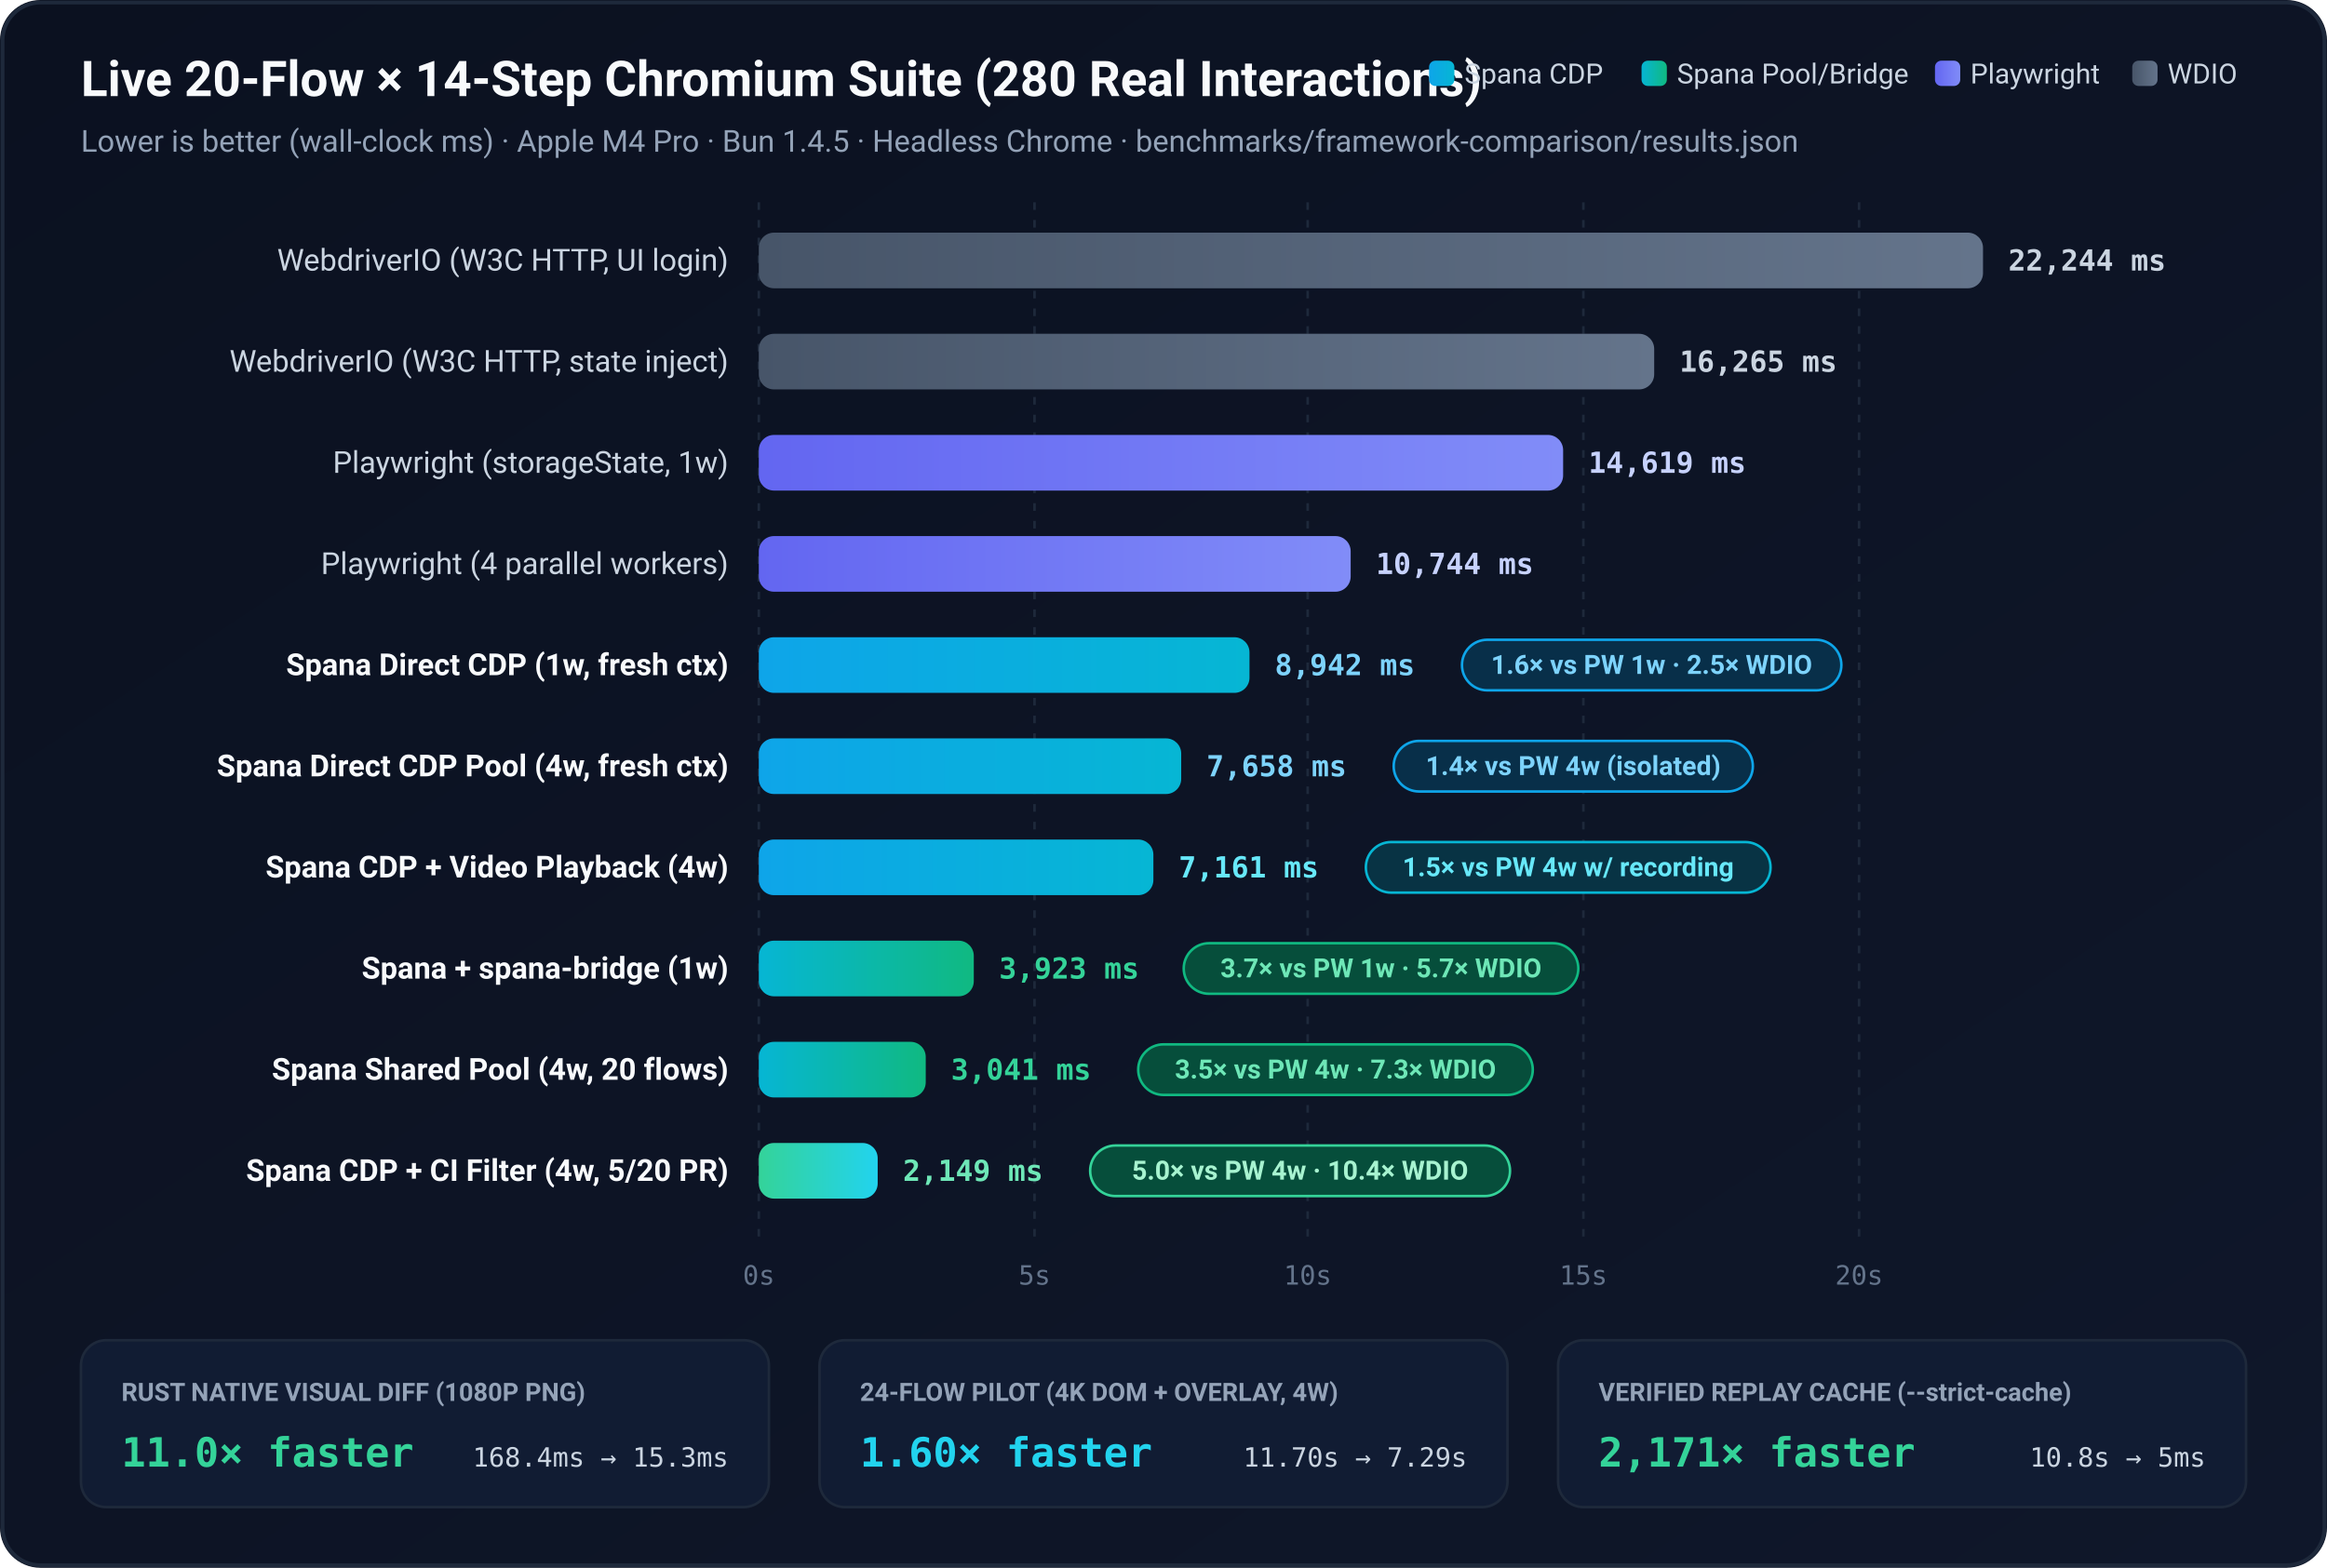
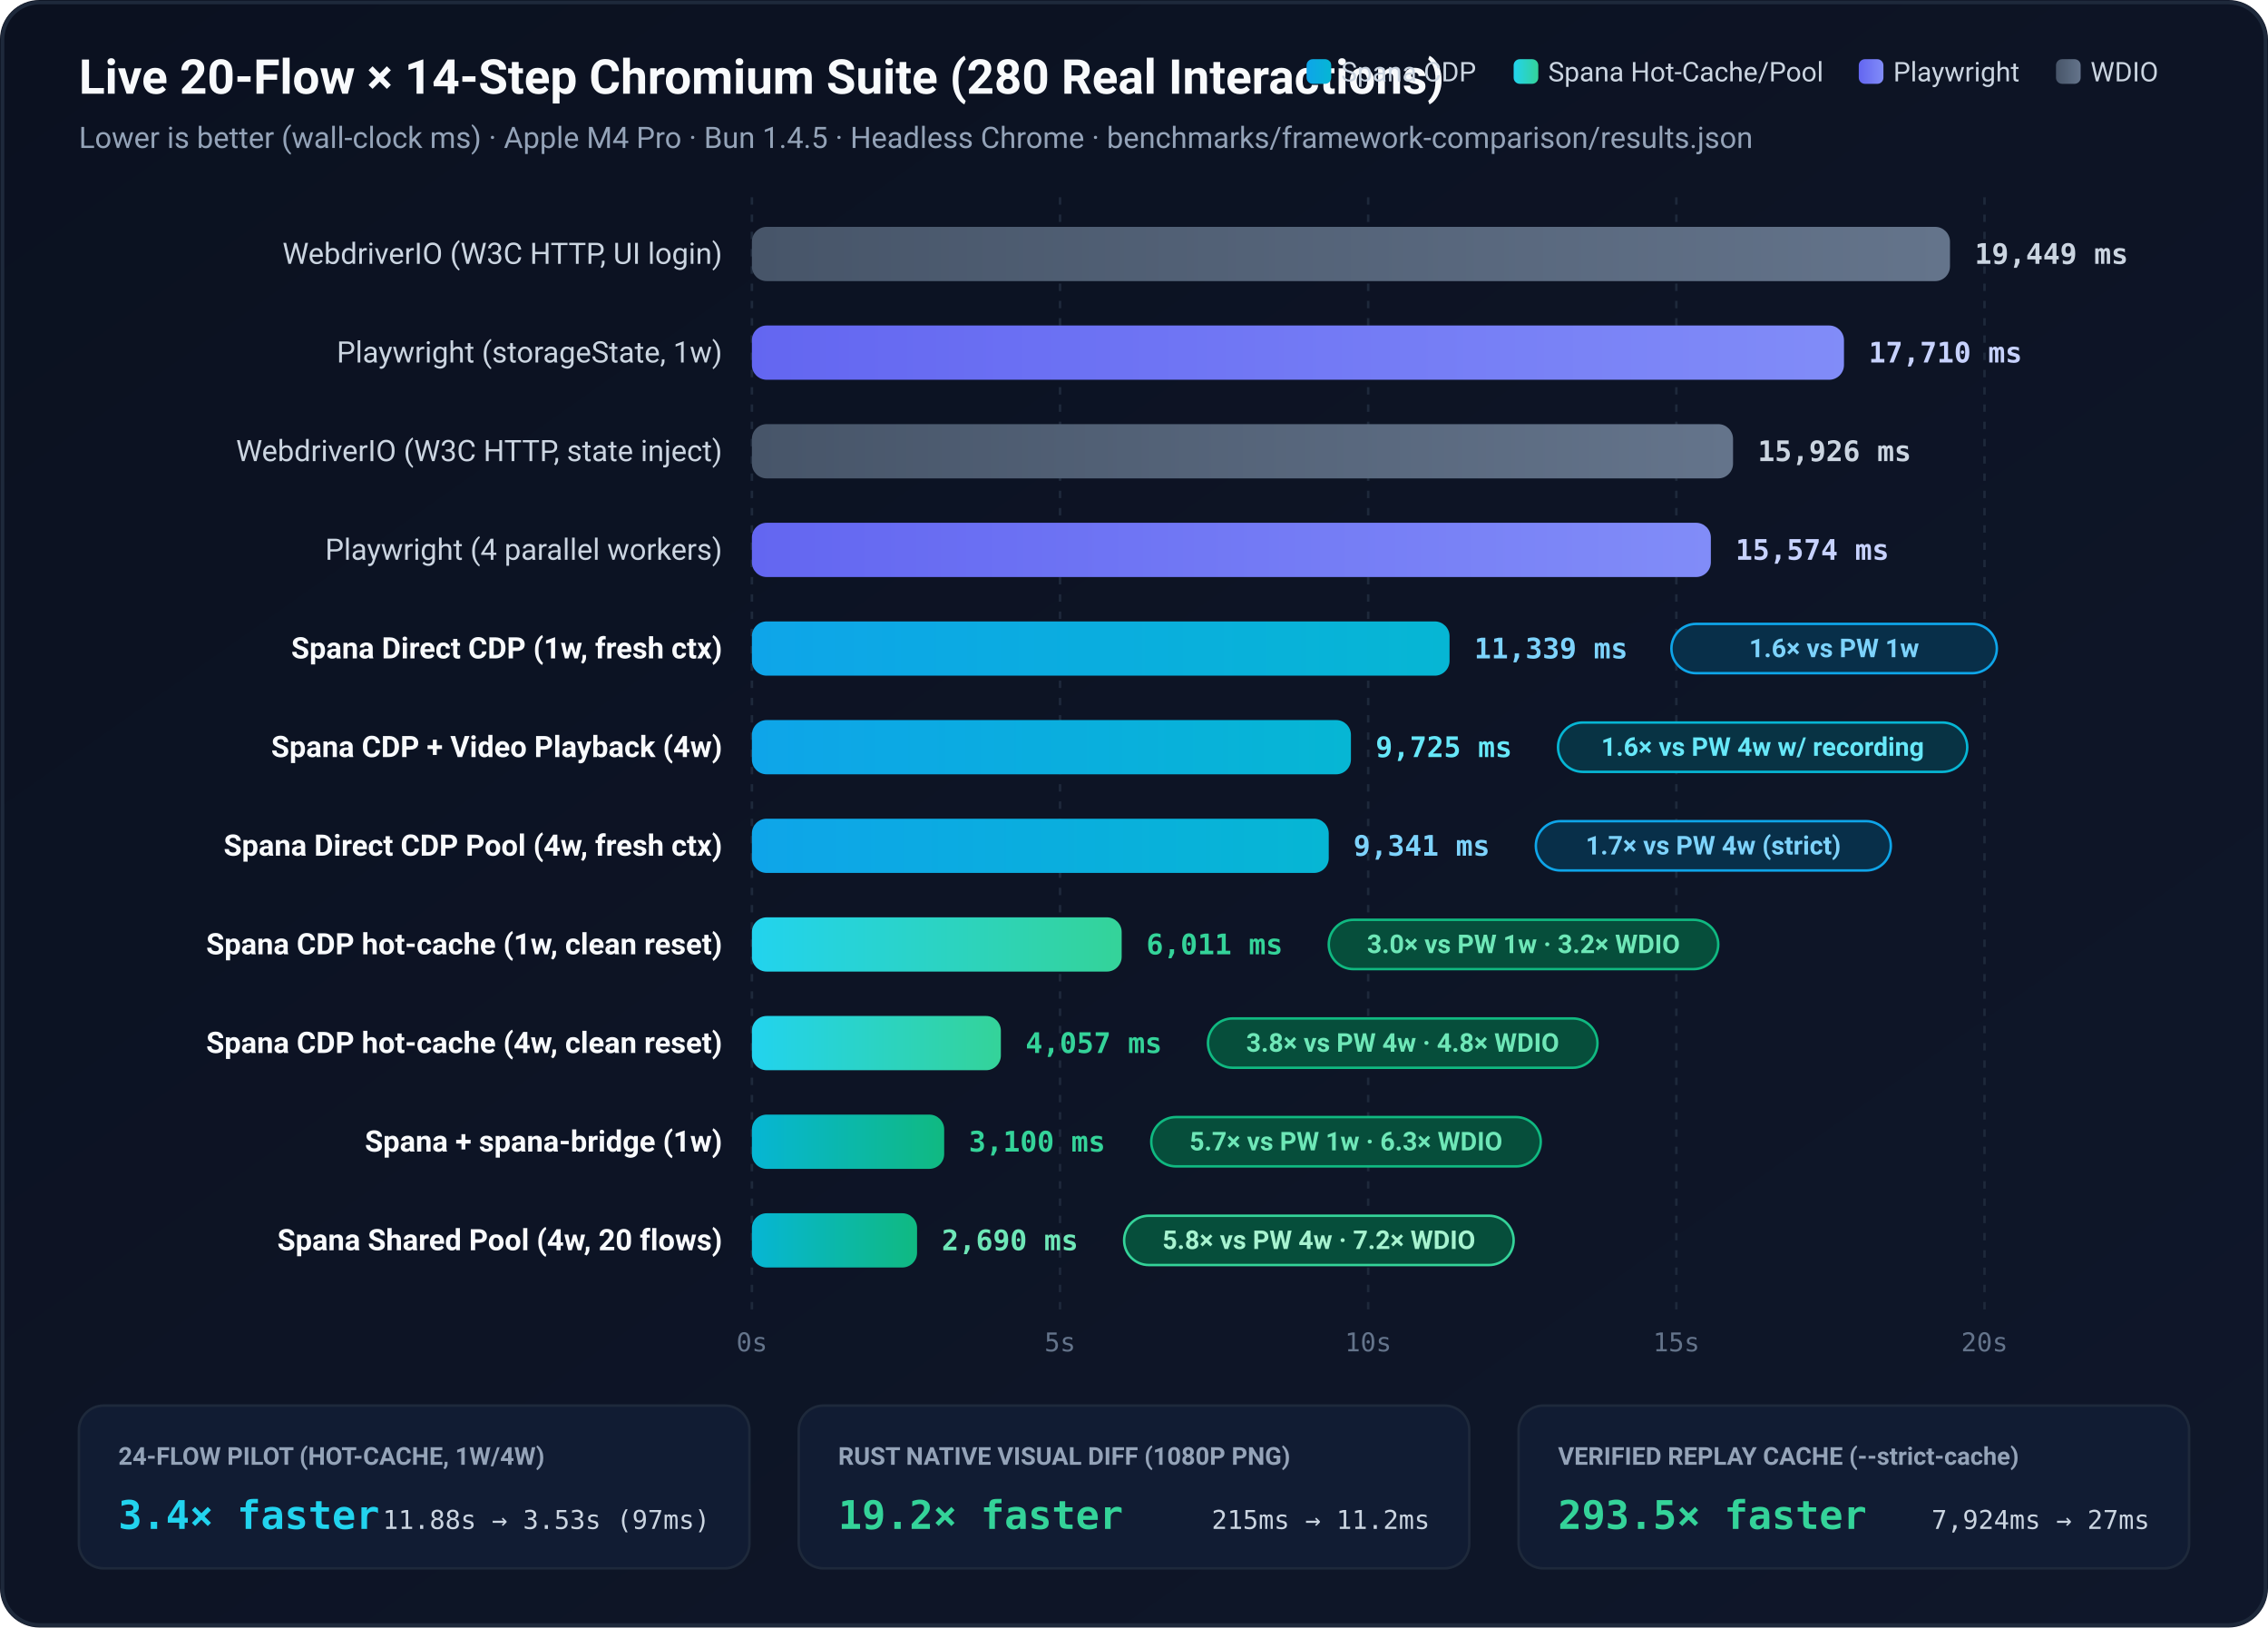
- <svg xmlns="http://www.w3.org/2000/svg" viewBox="0 0 920 620" width="920" height="620" role="img" aria-label="Spana v0.7 vs Playwright vs WebdriverIO benchmark chart">
+ <svg xmlns="http://www.w3.org/2000/svg" viewBox="0 0 920 660" width="920" height="660" role="img" aria-label="Spana v0.7 vs Playwright vs WebdriverIO benchmark chart">
  <defs>
    <linearGradient id="bg" x1="0" y1="0" x2="1" y2="1">
      <stop offset="0%" stop-color="#0b1120" />
      <stop offset="100%" stop-color="#0f172a" />
    </linearGradient>
    <linearGradient id="spanaBar" x1="0" y1="0" x2="1" y2="0">
      <stop offset="0%" stop-color="#06b6d4" />
      <stop offset="100%" stop-color="#10b981" />
    </linearGradient>
    <linearGradient id="cdpBar" x1="0" y1="0" x2="1" y2="0">
      <stop offset="0%" stop-color="#0ea5e9" />
      <stop offset="100%" stop-color="#06b6d4" />
    </linearGradient>
-     <linearGradient id="filterBar" x1="0" y1="0" x2="1" y2="0">
-       <stop offset="0%" stop-color="#34d399" />
-       <stop offset="100%" stop-color="#22d3ee" />
+     <linearGradient id="hotBar" x1="0" y1="0" x2="1" y2="0">
+       <stop offset="0%" stop-color="#22d3ee" />
+       <stop offset="100%" stop-color="#34d399" />
    </linearGradient>
    <linearGradient id="pwBar" x1="0" y1="0" x2="1" y2="0">
      <stop offset="0%" stop-color="#6366f1" />
      <stop offset="100%" stop-color="#818cf8" />
    </linearGradient>
    <linearGradient id="wdioBar" x1="0" y1="0" x2="1" y2="0">
      <stop offset="0%" stop-color="#475569" />
      <stop offset="100%" stop-color="#64748b" />
    </linearGradient>
  </defs>
-   <rect x="0" y="0" width="920" height="620" rx="16" fill="url(#bg)" />
-   <rect x="1" y="1" width="918" height="618" rx="15" fill="none" stroke="#1e293b" stroke-width="1.5" />
+   <rect x="0" y="0" width="920" height="660" rx="16" fill="url(#bg)" />
+   <rect x="1" y="1" width="918" height="658" rx="15" fill="none" stroke="#1e293b" stroke-width="1.5" />
  <text x="32" y="38" fill="#f8fafc" font-family="-apple-system,BlinkMacSystemFont,'Segoe UI',Roboto,sans-serif" font-size="19.5" font-weight="700">Live 20-Flow × 14-Step Chromium Suite (280 Real Interactions)</text>
  <text x="32" y="60" fill="#94a3b8" font-family="-apple-system,BlinkMacSystemFont,'Segoe UI',Roboto,sans-serif" font-size="12">Lower is better (wall-clock ms) · Apple M4 Pro · Bun 1.4.5 · Headless Chrome · benchmarks/framework-comparison/results.json</text>
-   <g transform="translate(565, 24)" font-family="-apple-system,BlinkMacSystemFont,'Segoe UI',Roboto,sans-serif" font-size="11" fill="#cbd5e1">
+   <g transform="translate(530, 24)" font-family="-apple-system,BlinkMacSystemFont,'Segoe UI',Roboto,sans-serif" font-size="11" fill="#cbd5e1">
    <rect x="0" y="0" width="10" height="10" rx="2.5" fill="url(#cdpBar)" />
    <text x="14" y="9">Spana CDP</text>
-     <rect x="84" y="0" width="10" height="10" rx="2.5" fill="url(#spanaBar)" />
-     <text x="98" y="9">Spana Pool/Bridge</text>
-     <rect x="200" y="0" width="10" height="10" rx="2.5" fill="url(#pwBar)" />
-     <text x="214" y="9">Playwright</text>
-     <rect x="278" y="0" width="10" height="10" rx="2.5" fill="url(#wdioBar)" />
-     <text x="292" y="9">WDIO</text>
+     <rect x="84" y="0" width="10" height="10" rx="2.5" fill="url(#hotBar)" />
+     <text x="98" y="9">Spana Hot-Cache/Pool</text>
+     <rect x="224" y="0" width="10" height="10" rx="2.5" fill="url(#pwBar)" />
+     <text x="238" y="9">Playwright</text>
+     <rect x="304" y="0" width="10" height="10" rx="2.5" fill="url(#wdioBar)" />
+     <text x="318" y="9">WDIO</text>
  </g>
  <g stroke="#1e293b" stroke-width="1" stroke-dasharray="3,4">
-     <line x1="300" y1="80" x2="300" y2="492" />
-     <line x1="409" y1="80" x2="409" y2="492" />
-     <line x1="517" y1="80" x2="517" y2="492" />
-     <line x1="626" y1="80" x2="626" y2="492" />
-     <line x1="735" y1="80" x2="735" y2="492" />
+     <line x1="305" y1="80" x2="305" y2="532" />
+     <line x1="430" y1="80" x2="430" y2="532" />
+     <line x1="555" y1="80" x2="555" y2="532" />
+     <line x1="680" y1="80" x2="680" y2="532" />
+     <line x1="805" y1="80" x2="805" y2="532" />
  </g>
  <g fill="#64748b" font-family="ui-monospace,SFMono-Regular,Menlo,monospace" font-size="10.5" text-anchor="middle">
-     <text x="300" y="508">0s</text>
-     <text x="409" y="508">5s</text>
-     <text x="517" y="508">10s</text>
-     <text x="626" y="508">15s</text>
-     <text x="735" y="508">20s</text>
+     <text x="305" y="548">0s</text>
+     <text x="430" y="548">5s</text>
+     <text x="555" y="548">10s</text>
+     <text x="680" y="548">15s</text>
+     <text x="805" y="548">20s</text>
  </g>
  <g transform="translate(0, 90)">
-     <text x="288" y="17" fill="#cbd5e1" font-family="-apple-system,BlinkMacSystemFont,'Segoe UI',Roboto,sans-serif" font-size="12" text-anchor="end">WebdriverIO (W3C HTTP, UI login)</text>
-     <rect x="300" y="2" width="484" height="22" rx="6" fill="url(#wdioBar)" />
-     <text x="794" y="17" fill="#cbd5e1" font-family="ui-monospace,SFMono-Regular,Menlo,monospace" font-size="11.5" font-weight="600">22,244 ms</text>
+     <text x="293" y="17" fill="#cbd5e1" font-family="-apple-system,BlinkMacSystemFont,'Segoe UI',Roboto,sans-serif" font-size="12" text-anchor="end">WebdriverIO (W3C HTTP, UI login)</text>
+     <rect x="305" y="2" width="486" height="22" rx="6" fill="url(#wdioBar)" />
+     <text x="801" y="17" fill="#cbd5e1" font-family="ui-monospace,SFMono-Regular,Menlo,monospace" font-size="11.5" font-weight="600">19,449 ms</text>
  </g>
  <g transform="translate(0, 130)">
-     <text x="288" y="17" fill="#cbd5e1" font-family="-apple-system,BlinkMacSystemFont,'Segoe UI',Roboto,sans-serif" font-size="12" text-anchor="end">WebdriverIO (W3C HTTP, state inject)</text>
-     <rect x="300" y="2" width="354" height="22" rx="6" fill="url(#wdioBar)" />
-     <text x="664" y="17" fill="#cbd5e1" font-family="ui-monospace,SFMono-Regular,Menlo,monospace" font-size="11.5" font-weight="600">16,265 ms</text>
+     <text x="293" y="17" fill="#cbd5e1" font-family="-apple-system,BlinkMacSystemFont,'Segoe UI',Roboto,sans-serif" font-size="12" text-anchor="end">Playwright (storageState, 1w)</text>
+     <rect x="305" y="2" width="443" height="22" rx="6" fill="url(#pwBar)" />
+     <text x="758" y="17" fill="#c7d2fe" font-family="ui-monospace,SFMono-Regular,Menlo,monospace" font-size="11.5" font-weight="600">17,710 ms</text>
  </g>
  <g transform="translate(0, 170)">
-     <text x="288" y="17" fill="#cbd5e1" font-family="-apple-system,BlinkMacSystemFont,'Segoe UI',Roboto,sans-serif" font-size="12" text-anchor="end">Playwright (storageState, 1w)</text>
-     <rect x="300" y="2" width="318" height="22" rx="6" fill="url(#pwBar)" />
-     <text x="628" y="17" fill="#c7d2fe" font-family="ui-monospace,SFMono-Regular,Menlo,monospace" font-size="11.5" font-weight="600">14,619 ms</text>
+     <text x="293" y="17" fill="#cbd5e1" font-family="-apple-system,BlinkMacSystemFont,'Segoe UI',Roboto,sans-serif" font-size="12" text-anchor="end">WebdriverIO (W3C HTTP, state inject)</text>
+     <rect x="305" y="2" width="398" height="22" rx="6" fill="url(#wdioBar)" />
+     <text x="713" y="17" fill="#cbd5e1" font-family="ui-monospace,SFMono-Regular,Menlo,monospace" font-size="11.5" font-weight="600">15,926 ms</text>
  </g>
  <g transform="translate(0, 210)">
-     <text x="288" y="17" fill="#cbd5e1" font-family="-apple-system,BlinkMacSystemFont,'Segoe UI',Roboto,sans-serif" font-size="12" text-anchor="end">Playwright (4 parallel workers)</text>
-     <rect x="300" y="2" width="234" height="22" rx="6" fill="url(#pwBar)" />
-     <text x="544" y="17" fill="#c7d2fe" font-family="ui-monospace,SFMono-Regular,Menlo,monospace" font-size="11.5" font-weight="600">10,744 ms</text>
+     <text x="293" y="17" fill="#cbd5e1" font-family="-apple-system,BlinkMacSystemFont,'Segoe UI',Roboto,sans-serif" font-size="12" text-anchor="end">Playwright (4 parallel workers)</text>
+     <rect x="305" y="2" width="389" height="22" rx="6" fill="url(#pwBar)" />
+     <text x="704" y="17" fill="#c7d2fe" font-family="ui-monospace,SFMono-Regular,Menlo,monospace" font-size="11.5" font-weight="600">15,574 ms</text>
  </g>
  <g transform="translate(0, 250)">
-     <text x="288" y="17" fill="#f8fafc" font-family="-apple-system,BlinkMacSystemFont,'Segoe UI',Roboto,sans-serif" font-size="12" font-weight="600" text-anchor="end">Spana Direct CDP (1w, fresh ctx)</text>
-     <rect x="300" y="2" width="194" height="22" rx="6" fill="url(#cdpBar)" />
-     <text x="504" y="17" fill="#7dd3fc" font-family="ui-monospace,SFMono-Regular,Menlo,monospace" font-size="11.5" font-weight="700">8,942 ms</text>
-     <rect x="578" y="3" width="150" height="20" rx="10" fill="#082f49" stroke="#0ea5e9" stroke-width="1" />
-     <text x="653" y="16.5" fill="#7dd3fc" font-family="-apple-system,BlinkMacSystemFont,'Segoe UI',Roboto,sans-serif" font-size="10.5" font-weight="600" text-anchor="middle">1.6× vs PW 1w · 2.5× WDIO</text>
+     <text x="293" y="17" fill="#f8fafc" font-family="-apple-system,BlinkMacSystemFont,'Segoe UI',Roboto,sans-serif" font-size="12" font-weight="600" text-anchor="end">Spana Direct CDP (1w, fresh ctx)</text>
+     <rect x="305" y="2" width="283" height="22" rx="6" fill="url(#cdpBar)" />
+     <text x="598" y="17" fill="#7dd3fc" font-family="ui-monospace,SFMono-Regular,Menlo,monospace" font-size="11.5" font-weight="700">11,339 ms</text>
+     <rect x="678" y="3" width="132" height="20" rx="10" fill="#082f49" stroke="#0ea5e9" stroke-width="1" />
+     <text x="744" y="16.5" fill="#7dd3fc" font-family="-apple-system,BlinkMacSystemFont,'Segoe UI',Roboto,sans-serif" font-size="10.5" font-weight="600" text-anchor="middle">1.6× vs PW 1w</text>
  </g>
  <g transform="translate(0, 290)">
-     <text x="288" y="17" fill="#f8fafc" font-family="-apple-system,BlinkMacSystemFont,'Segoe UI',Roboto,sans-serif" font-size="12" font-weight="600" text-anchor="end">Spana Direct CDP Pool (4w, fresh ctx)</text>
-     <rect x="300" y="2" width="167" height="22" rx="6" fill="url(#cdpBar)" />
-     <text x="477" y="17" fill="#7dd3fc" font-family="ui-monospace,SFMono-Regular,Menlo,monospace" font-size="11.5" font-weight="700">7,658 ms</text>
-     <rect x="551" y="3" width="142" height="20" rx="10" fill="#082f49" stroke="#0ea5e9" stroke-width="1" />
-     <text x="622" y="16.5" fill="#7dd3fc" font-family="-apple-system,BlinkMacSystemFont,'Segoe UI',Roboto,sans-serif" font-size="10.5" font-weight="600" text-anchor="middle">1.4× vs PW 4w (isolated)</text>
+     <text x="293" y="17" fill="#f8fafc" font-family="-apple-system,BlinkMacSystemFont,'Segoe UI',Roboto,sans-serif" font-size="12" font-weight="600" text-anchor="end">Spana CDP + Video Playback (4w)</text>
+     <rect x="305" y="2" width="243" height="22" rx="6" fill="url(#cdpBar)" />
+     <text x="558" y="17" fill="#67e8f9" font-family="ui-monospace,SFMono-Regular,Menlo,monospace" font-size="11.5" font-weight="700">9,725 ms</text>
+     <rect x="632" y="3" width="166" height="20" rx="10" fill="#083344" stroke="#06b6d4" stroke-width="1" />
+     <text x="715" y="16.5" fill="#67e8f9" font-family="-apple-system,BlinkMacSystemFont,'Segoe UI',Roboto,sans-serif" font-size="10.5" font-weight="600" text-anchor="middle">1.6× vs PW 4w w/ recording</text>
  </g>
  <g transform="translate(0, 330)">
-     <text x="288" y="17" fill="#f8fafc" font-family="-apple-system,BlinkMacSystemFont,'Segoe UI',Roboto,sans-serif" font-size="12" font-weight="600" text-anchor="end">Spana CDP + Video Playback (4w)</text>
-     <rect x="300" y="2" width="156" height="22" rx="6" fill="url(#cdpBar)" />
-     <text x="466" y="17" fill="#67e8f9" font-family="ui-monospace,SFMono-Regular,Menlo,monospace" font-size="11.5" font-weight="700">7,161 ms</text>
-     <rect x="540" y="3" width="160" height="20" rx="10" fill="#083344" stroke="#06b6d4" stroke-width="1" />
-     <text x="620" y="16.5" fill="#67e8f9" font-family="-apple-system,BlinkMacSystemFont,'Segoe UI',Roboto,sans-serif" font-size="10.5" font-weight="600" text-anchor="middle">1.5× vs PW 4w w/ recording</text>
+     <text x="293" y="17" fill="#f8fafc" font-family="-apple-system,BlinkMacSystemFont,'Segoe UI',Roboto,sans-serif" font-size="12" font-weight="600" text-anchor="end">Spana Direct CDP Pool (4w, fresh ctx)</text>
+     <rect x="305" y="2" width="234" height="22" rx="6" fill="url(#cdpBar)" />
+     <text x="549" y="17" fill="#7dd3fc" font-family="ui-monospace,SFMono-Regular,Menlo,monospace" font-size="11.5" font-weight="700">9,341 ms</text>
+     <rect x="623" y="3" width="144" height="20" rx="10" fill="#082f49" stroke="#0ea5e9" stroke-width="1" />
+     <text x="695" y="16.5" fill="#7dd3fc" font-family="-apple-system,BlinkMacSystemFont,'Segoe UI',Roboto,sans-serif" font-size="10.5" font-weight="600" text-anchor="middle">1.7× vs PW 4w (strict)</text>
  </g>
  <g transform="translate(0, 370)">
-     <text x="288" y="17" fill="#f8fafc" font-family="-apple-system,BlinkMacSystemFont,'Segoe UI',Roboto,sans-serif" font-size="12" font-weight="600" text-anchor="end">Spana + spana-bridge (1w)</text>
-     <rect x="300" y="2" width="85" height="22" rx="6" fill="url(#spanaBar)" />
-     <text x="395" y="17" fill="#34d399" font-family="ui-monospace,SFMono-Regular,Menlo,monospace" font-size="11.5" font-weight="700">3,923 ms</text>
-     <rect x="468" y="3" width="156" height="20" rx="10" fill="#064e3b" stroke="#10b981" stroke-width="1" />
-     <text x="546" y="16.5" fill="#6ee7b7" font-family="-apple-system,BlinkMacSystemFont,'Segoe UI',Roboto,sans-serif" font-size="10.5" font-weight="600" text-anchor="middle">3.7× vs PW 1w · 5.7× WDIO</text>
+     <text x="293" y="17" fill="#f8fafc" font-family="-apple-system,BlinkMacSystemFont,'Segoe UI',Roboto,sans-serif" font-size="12" font-weight="600" text-anchor="end">Spana CDP hot-cache (1w, clean reset)</text>
+     <rect x="305" y="2" width="150" height="22" rx="6" fill="url(#hotBar)" />
+     <text x="465" y="17" fill="#34d399" font-family="ui-monospace,SFMono-Regular,Menlo,monospace" font-size="11.5" font-weight="700">6,011 ms</text>
+     <rect x="539" y="3" width="158" height="20" rx="10" fill="#064e3b" stroke="#10b981" stroke-width="1" />
+     <text x="618" y="16.5" fill="#6ee7b7" font-family="-apple-system,BlinkMacSystemFont,'Segoe UI',Roboto,sans-serif" font-size="10.5" font-weight="600" text-anchor="middle">3.0× vs PW 1w · 3.2× WDIO</text>
  </g>
  <g transform="translate(0, 410)">
-     <text x="288" y="17" fill="#f8fafc" font-family="-apple-system,BlinkMacSystemFont,'Segoe UI',Roboto,sans-serif" font-size="12" font-weight="600" text-anchor="end">Spana Shared Pool (4w, 20 flows)</text>
-     <rect x="300" y="2" width="66" height="22" rx="6" fill="url(#spanaBar)" />
-     <text x="376" y="17" fill="#34d399" font-family="ui-monospace,SFMono-Regular,Menlo,monospace" font-size="11.5" font-weight="700">3,041 ms</text>
-     <rect x="450" y="3" width="156" height="20" rx="10" fill="#064e3b" stroke="#10b981" stroke-width="1" />
-     <text x="528" y="16.5" fill="#6ee7b7" font-family="-apple-system,BlinkMacSystemFont,'Segoe UI',Roboto,sans-serif" font-size="10.5" font-weight="600" text-anchor="middle">3.5× vs PW 4w · 7.3× WDIO</text>
+     <text x="293" y="17" fill="#f8fafc" font-family="-apple-system,BlinkMacSystemFont,'Segoe UI',Roboto,sans-serif" font-size="12" font-weight="600" text-anchor="end">Spana CDP hot-cache (4w, clean reset)</text>
+     <rect x="305" y="2" width="101" height="22" rx="6" fill="url(#hotBar)" />
+     <text x="416" y="17" fill="#34d399" font-family="ui-monospace,SFMono-Regular,Menlo,monospace" font-size="11.5" font-weight="700">4,057 ms</text>
+     <rect x="490" y="3" width="158" height="20" rx="10" fill="#064e3b" stroke="#10b981" stroke-width="1" />
+     <text x="569" y="16.5" fill="#6ee7b7" font-family="-apple-system,BlinkMacSystemFont,'Segoe UI',Roboto,sans-serif" font-size="10.5" font-weight="600" text-anchor="middle">3.8× vs PW 4w · 4.8× WDIO</text>
  </g>
  <g transform="translate(0, 450)">
-     <text x="288" y="17" fill="#f8fafc" font-family="-apple-system,BlinkMacSystemFont,'Segoe UI',Roboto,sans-serif" font-size="12" font-weight="600" text-anchor="end">Spana CDP + CI Filter (4w, 5/20 PR)</text>
-     <rect x="300" y="2" width="47" height="22" rx="6" fill="url(#filterBar)" />
-     <text x="357" y="17" fill="#6ee7b7" font-family="ui-monospace,SFMono-Regular,Menlo,monospace" font-size="11.5" font-weight="700">2,149 ms</text>
-     <rect x="431" y="3" width="166" height="20" rx="10" fill="#064e3b" stroke="#34d399" stroke-width="1" />
-     <text x="514" y="16.5" fill="#a7f3d0" font-family="-apple-system,BlinkMacSystemFont,'Segoe UI',Roboto,sans-serif" font-size="10.5" font-weight="600" text-anchor="middle">5.0× vs PW 4w · 10.4× WDIO</text>
+     <text x="293" y="17" fill="#f8fafc" font-family="-apple-system,BlinkMacSystemFont,'Segoe UI',Roboto,sans-serif" font-size="12" font-weight="600" text-anchor="end">Spana + spana-bridge (1w)</text>
+     <rect x="305" y="2" width="78" height="22" rx="6" fill="url(#spanaBar)" />
+     <text x="393" y="17" fill="#34d399" font-family="ui-monospace,SFMono-Regular,Menlo,monospace" font-size="11.5" font-weight="700">3,100 ms</text>
+     <rect x="467" y="3" width="158" height="20" rx="10" fill="#064e3b" stroke="#10b981" stroke-width="1" />
+     <text x="546" y="16.5" fill="#6ee7b7" font-family="-apple-system,BlinkMacSystemFont,'Segoe UI',Roboto,sans-serif" font-size="10.5" font-weight="600" text-anchor="middle">5.7× vs PW 1w · 6.3× WDIO</text>
  </g>
-   <g transform="translate(32, 530)">
+   <g transform="translate(0, 490)">
+     <text x="293" y="17" fill="#f8fafc" font-family="-apple-system,BlinkMacSystemFont,'Segoe UI',Roboto,sans-serif" font-size="12" font-weight="600" text-anchor="end">Spana Shared Pool (4w, 20 flows)</text>
+     <rect x="305" y="2" width="67" height="22" rx="6" fill="url(#spanaBar)" />
+     <text x="382" y="17" fill="#6ee7b7" font-family="ui-monospace,SFMono-Regular,Menlo,monospace" font-size="11.5" font-weight="700">2,690 ms</text>
+     <rect x="456" y="3" width="158" height="20" rx="10" fill="#064e3b" stroke="#34d399" stroke-width="1" />
+     <text x="535" y="16.5" fill="#a7f3d0" font-family="-apple-system,BlinkMacSystemFont,'Segoe UI',Roboto,sans-serif" font-size="10.5" font-weight="600" text-anchor="middle">5.8× vs PW 4w · 7.2× WDIO</text>
+   </g>
+   <g transform="translate(32, 570)">
    <rect x="0" y="0" width="272" height="66" rx="10" fill="#111c33" stroke="#1e293b" />
-     <text x="16" y="24" fill="#94a3b8" font-family="-apple-system,BlinkMacSystemFont,'Segoe UI',Roboto,sans-serif" font-size="10" font-weight="600">RUST NATIVE VISUAL DIFF (1080P PNG)</text>
-     <text x="16" y="50" fill="#34d399" font-family="ui-monospace,SFMono-Regular,Menlo,monospace" font-size="16" font-weight="700">11.0× faster</text>
-     <text x="256" y="50" fill="#cbd5e1" font-family="ui-monospace,SFMono-Regular,Menlo,monospace" font-size="10.5" text-anchor="end">168.4ms → 15.3ms</text>
+     <text x="16" y="24" fill="#94a3b8" font-family="-apple-system,BlinkMacSystemFont,'Segoe UI',Roboto,sans-serif" font-size="10" font-weight="600">24-FLOW PILOT (HOT-CACHE, 1W/4W)</text>
+     <text x="16" y="50" fill="#22d3ee" font-family="ui-monospace,SFMono-Regular,Menlo,monospace" font-size="16" font-weight="700">3.4× faster</text>
+     <text x="256" y="50" fill="#cbd5e1" font-family="ui-monospace,SFMono-Regular,Menlo,monospace" font-size="10.5" text-anchor="end">11.88s → 3.53s (97ms)</text>
    <rect x="292" y="0" width="272" height="66" rx="10" fill="#111c33" stroke="#1e293b" />
-     <text x="308" y="24" fill="#94a3b8" font-family="-apple-system,BlinkMacSystemFont,'Segoe UI',Roboto,sans-serif" font-size="10" font-weight="600">24-FLOW PILOT (4K DOM + OVERLAY, 4W)</text>
-     <text x="308" y="50" fill="#22d3ee" font-family="ui-monospace,SFMono-Regular,Menlo,monospace" font-size="16" font-weight="700">1.60× faster</text>
-     <text x="548" y="50" fill="#cbd5e1" font-family="ui-monospace,SFMono-Regular,Menlo,monospace" font-size="10.5" text-anchor="end">11.70s → 7.29s</text>
+     <text x="308" y="24" fill="#94a3b8" font-family="-apple-system,BlinkMacSystemFont,'Segoe UI',Roboto,sans-serif" font-size="10" font-weight="600">RUST NATIVE VISUAL DIFF (1080P PNG)</text>
+     <text x="308" y="50" fill="#34d399" font-family="ui-monospace,SFMono-Regular,Menlo,monospace" font-size="16" font-weight="700">19.2× faster</text>
+     <text x="548" y="50" fill="#cbd5e1" font-family="ui-monospace,SFMono-Regular,Menlo,monospace" font-size="10.5" text-anchor="end">215ms → 11.2ms</text>
    <rect x="584" y="0" width="272" height="66" rx="10" fill="#111c33" stroke="#1e293b" />
    <text x="600" y="24" fill="#94a3b8" font-family="-apple-system,BlinkMacSystemFont,'Segoe UI',Roboto,sans-serif" font-size="10" font-weight="600">VERIFIED REPLAY CACHE (--strict-cache)</text>
-     <text x="600" y="50" fill="#34d399" font-family="ui-monospace,SFMono-Regular,Menlo,monospace" font-size="16" font-weight="700">2,171× faster</text>
-     <text x="840" y="50" fill="#cbd5e1" font-family="ui-monospace,SFMono-Regular,Menlo,monospace" font-size="10.5" text-anchor="end">10.8s → 5ms</text>
+     <text x="600" y="50" fill="#34d399" font-family="ui-monospace,SFMono-Regular,Menlo,monospace" font-size="16" font-weight="700">293.5× faster</text>
+     <text x="840" y="50" fill="#cbd5e1" font-family="ui-monospace,SFMono-Regular,Menlo,monospace" font-size="10.5" text-anchor="end">7,924ms → 27ms</text>
  </g>
</svg>
